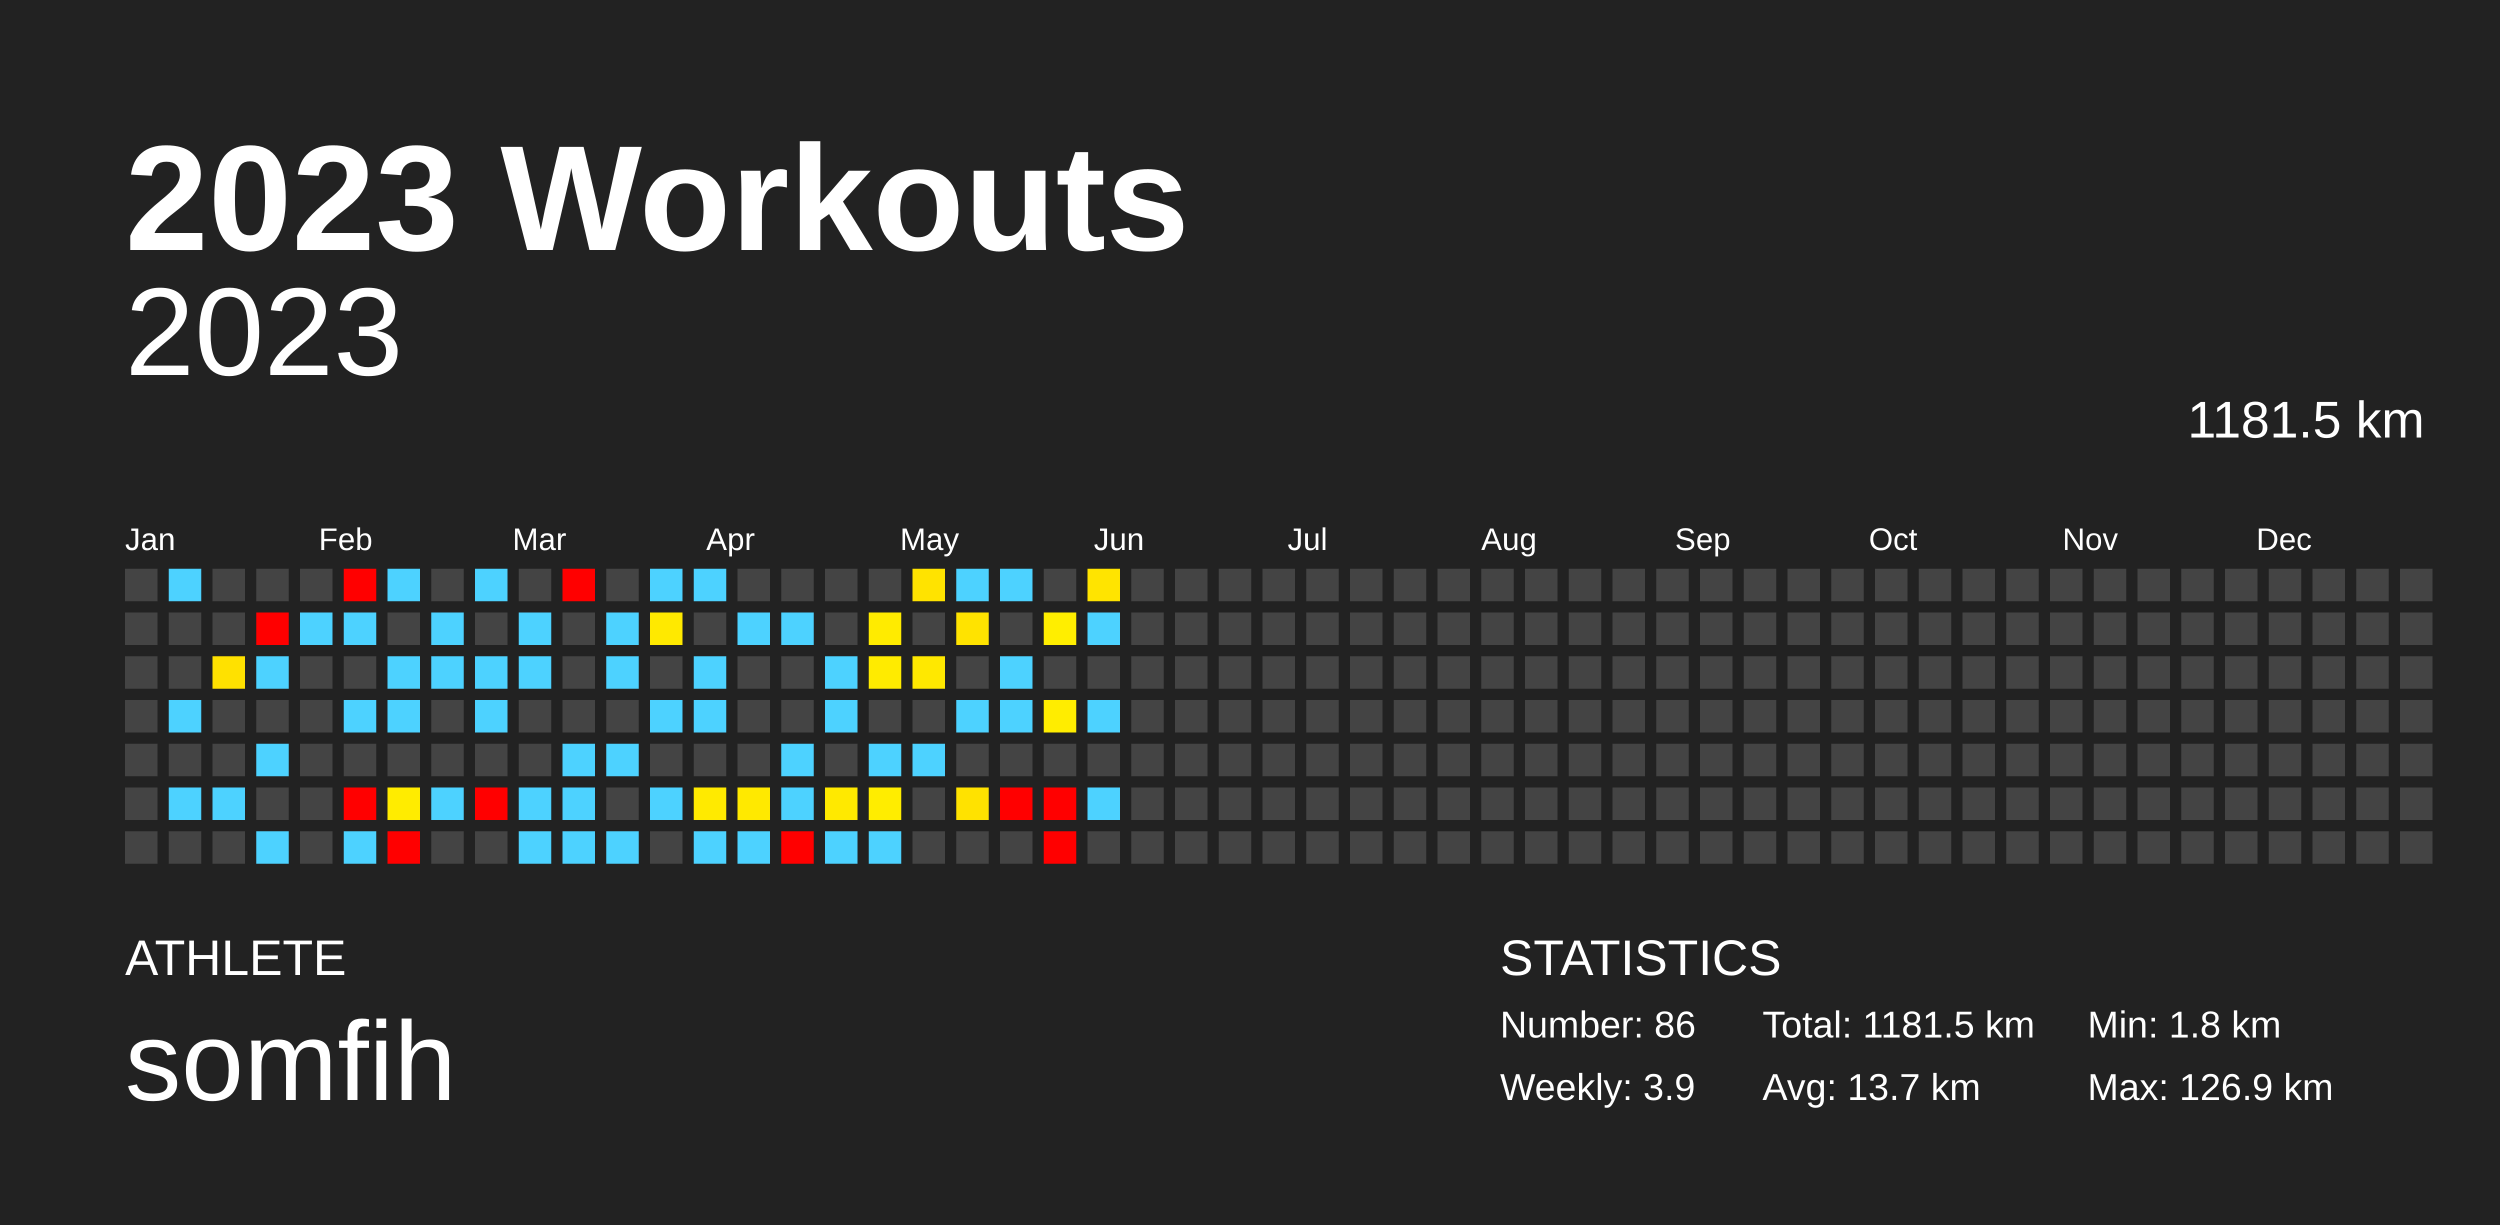
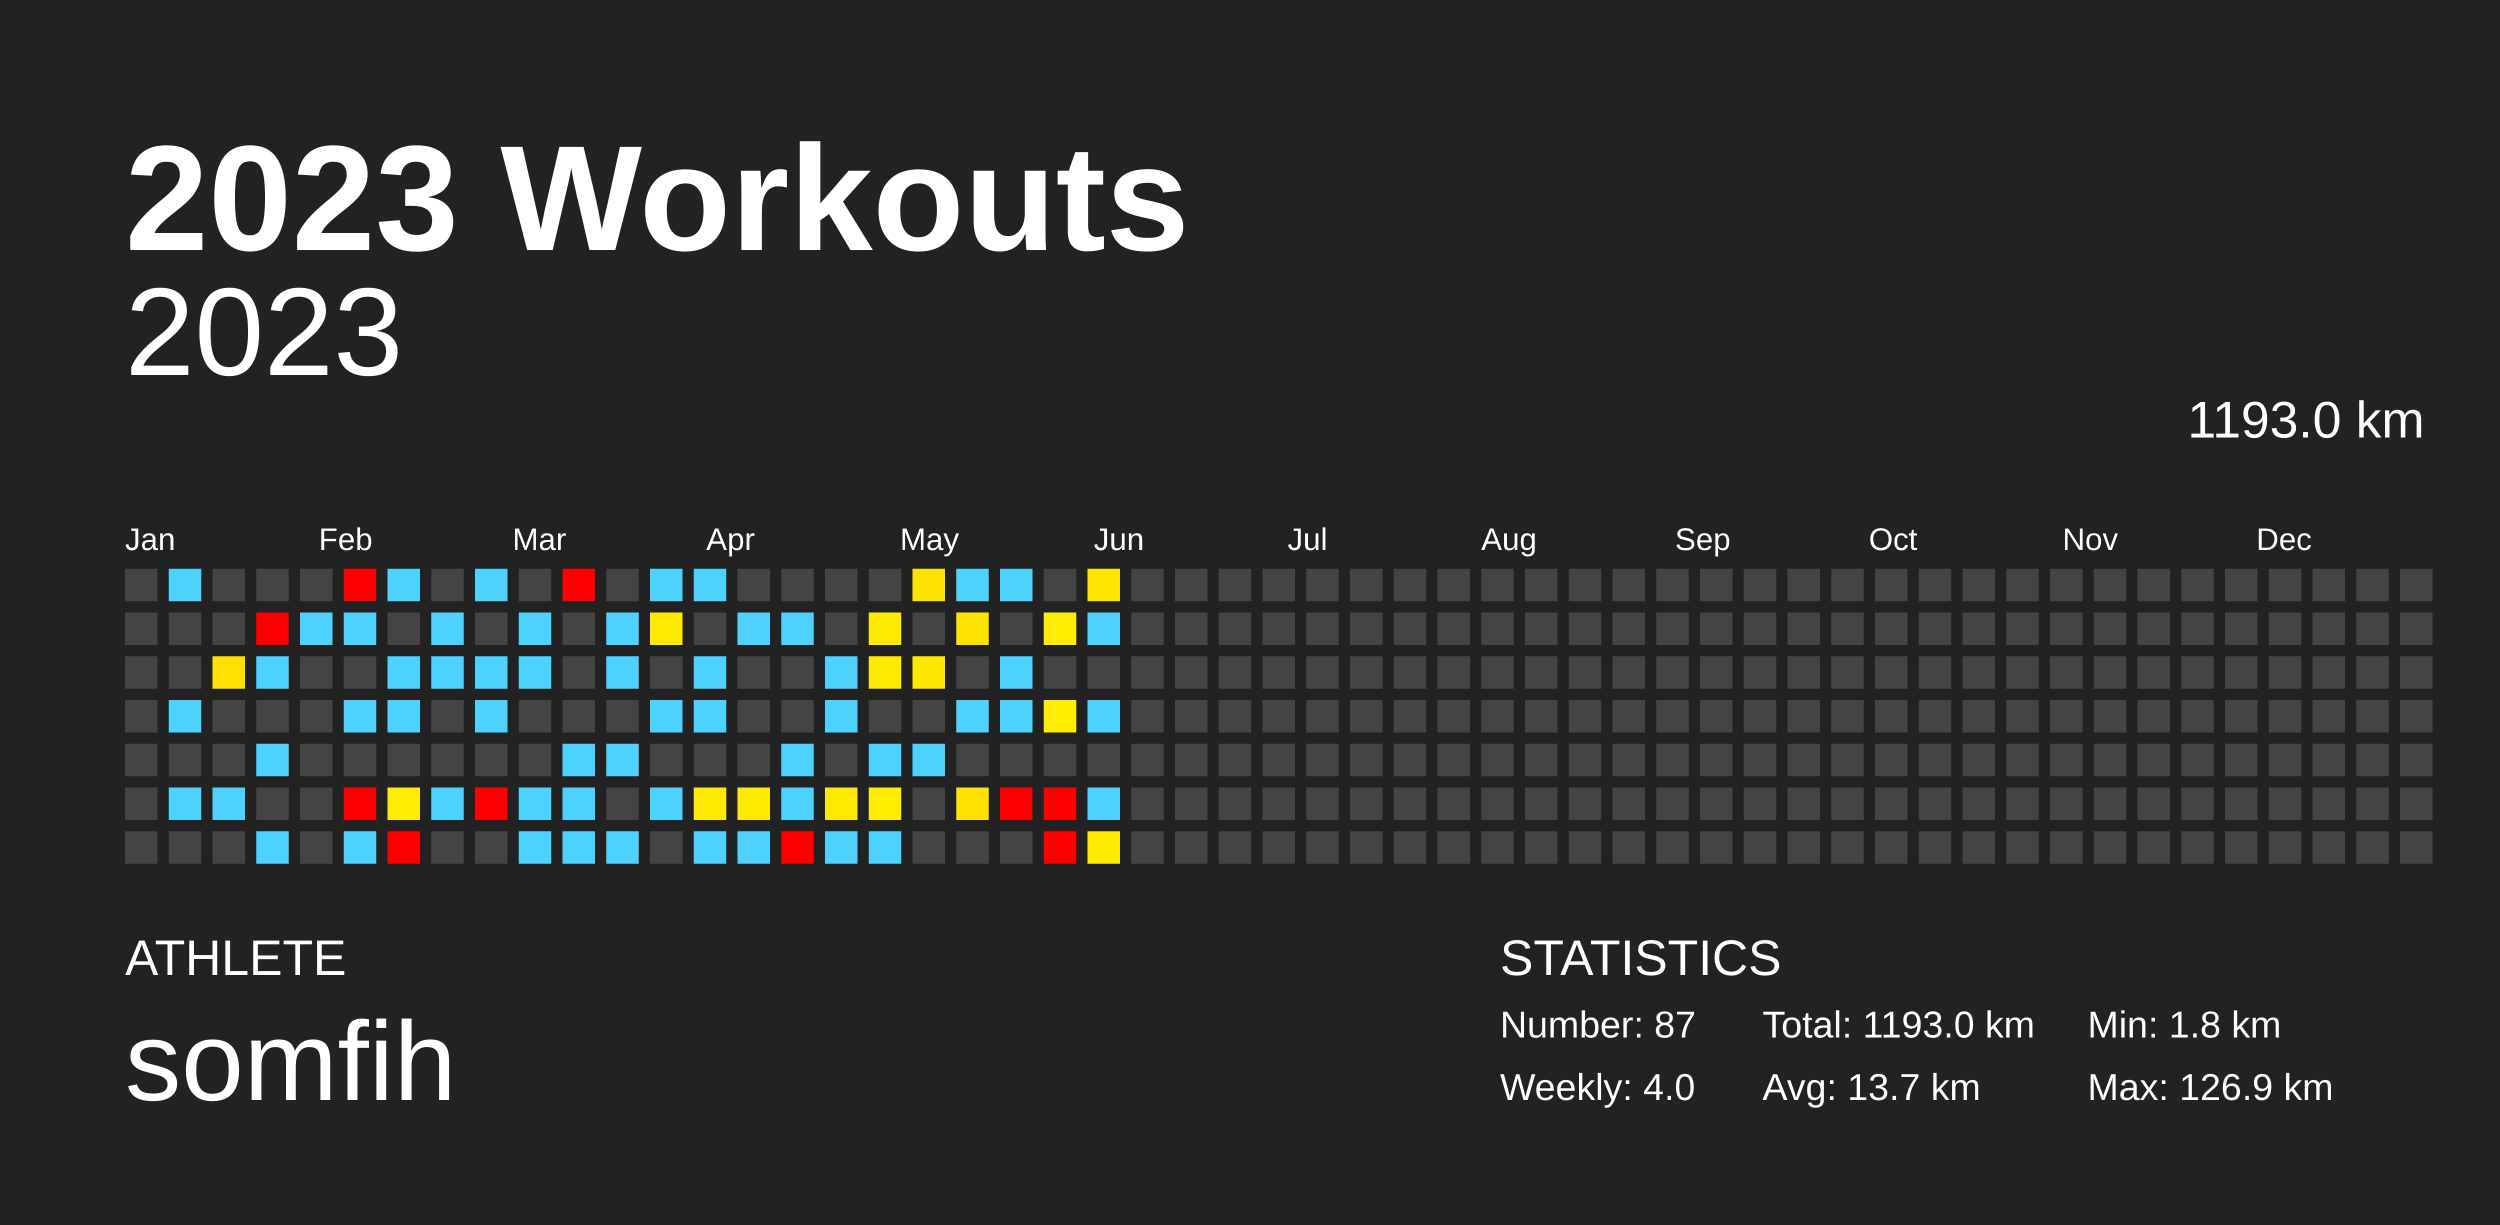
<svg xmlns="http://www.w3.org/2000/svg" baseProfile="full" height="98mm" version="1.1" viewBox="0,0,200,98" width="200mm">
  <defs />
  <rect fill="#222222" height="98" width="200" x="0" y="0" />
  <text fill="#FFFFFF" style="font-size:12px; font-family:Arial; font-weight:bold;" x="10" y="20">2023 Workouts</text>
  <text fill="#FFFFFF" style="font-size:4px; font-family:Arial" x="10" y="78">ATHLETE</text>
  <text fill="#FFFFFF" style="font-size:9px; font-family:Arial" x="10" y="88">somfih</text>
  <text fill="#FFFFFF" style="font-size:4px; font-family:Arial" x="120" y="78">STATISTICS</text>
-   <text fill="#FFFFFF" style="font-size:3px; font-family:Arial" x="120" y="83">Number: 86</text>
-   <text fill="#FFFFFF" style="font-size:3px; font-family:Arial" x="120" y="88">Weekly: 3.9</text>
-   <text fill="#FFFFFF" style="font-size:3px; font-family:Arial" x="141" y="83">Total: 1181.5 km</text>
+   <text fill="#FFFFFF" style="font-size:3px; font-family:Arial" x="120" y="83">Number: 87</text>
+   <text fill="#FFFFFF" style="font-size:3px; font-family:Arial" x="120" y="88">Weekly: 4.0</text>
+   <text fill="#FFFFFF" style="font-size:3px; font-family:Arial" x="141" y="83">Total: 1193.0 km</text>
  <text fill="#FFFFFF" style="font-size:3px; font-family:Arial" x="141" y="88">Avg: 13.7 km</text>
  <text fill="#FFFFFF" style="font-size:3px; font-family:Arial" x="167" y="83">Min: 1.8 km</text>
  <text fill="#FFFFFF" style="font-size:3px; font-family:Arial" x="167" y="88">Max: 126.9 km</text>
  <text alignment-baseline="hanging" fill="#FFFFFF" style="font-size:10.0px; font-family:Arial;" x="10" y="30">2023</text>
-   <text alignment-baseline="hanging" fill="#FFFFFF" style="font-size:4.125px; font-family:Arial;" x="175" y="35">1181.5 km</text>
+   <text alignment-baseline="hanging" fill="#FFFFFF" style="font-size:4.125px; font-family:Arial;" x="175" y="35">1193.0 km</text>
  <text fill="#FFFFFF" style="font-size:2.5px; font-family:Arial" x="10.0" y="44">Jan</text>
  <text fill="#FFFFFF" style="font-size:2.5px; font-family:Arial" x="25.5" y="44">Feb</text>
  <text fill="#FFFFFF" style="font-size:2.5px; font-family:Arial" x="41.0" y="44">Mar</text>
  <text fill="#FFFFFF" style="font-size:2.5px; font-family:Arial" x="56.5" y="44">Apr</text>
  <text fill="#FFFFFF" style="font-size:2.5px; font-family:Arial" x="72.0" y="44">May</text>
  <text fill="#FFFFFF" style="font-size:2.5px; font-family:Arial" x="87.5" y="44">Jun</text>
  <text fill="#FFFFFF" style="font-size:2.5px; font-family:Arial" x="103.0" y="44">Jul</text>
  <text fill="#FFFFFF" style="font-size:2.5px; font-family:Arial" x="118.5" y="44">Aug</text>
  <text fill="#FFFFFF" style="font-size:2.5px; font-family:Arial" x="134.0" y="44">Sep</text>
  <text fill="#FFFFFF" style="font-size:2.5px; font-family:Arial" x="149.5" y="44">Oct</text>
  <text fill="#FFFFFF" style="font-size:2.5px; font-family:Arial" x="165.0" y="44">Nov</text>
  <text fill="#FFFFFF" style="font-size:2.5px; font-family:Arial" x="180.5" y="44">Dec</text>
  <rect fill="#444444" height="2.6" width="2.6" x="10.0" y="45.5" />
  <rect fill="#444444" height="2.6" width="2.6" x="10.0" y="49.0" />
  <rect fill="#444444" height="2.6" width="2.6" x="10.0" y="52.5" />
  <rect fill="#444444" height="2.6" width="2.6" x="10.0" y="56.0" />
  <rect fill="#444444" height="2.6" width="2.6" x="10.0" y="59.5" />
  <rect fill="#444444" height="2.6" width="2.6" x="10.0" y="63.0" />
  <rect fill="#444444" height="2.6" width="2.6" x="10.0" y="66.5" />
  <rect fill="#4dd2ff" height="2.6" width="2.6" x="13.5" y="45.5" />
  <rect fill="#444444" height="2.6" width="2.6" x="13.5" y="49.0" />
  <rect fill="#444444" height="2.6" width="2.6" x="13.5" y="52.5" />
  <rect fill="#4dd2ff" height="2.6" width="2.6" x="13.5" y="56.0" />
  <rect fill="#444444" height="2.6" width="2.6" x="13.5" y="59.5" />
  <rect fill="#4dd2ff" height="2.6" width="2.6" x="13.5" y="63.0" />
  <rect fill="#444444" height="2.6" width="2.6" x="13.5" y="66.5" />
  <rect fill="#444444" height="2.6" width="2.6" x="17.0" y="45.5" />
  <rect fill="#444444" height="2.6" width="2.6" x="17.0" y="49.0" />
  <rect fill="#ffe100" height="2.6" width="2.6" x="17.0" y="52.5" />
  <rect fill="#444444" height="2.6" width="2.6" x="17.0" y="56.0" />
  <rect fill="#444444" height="2.6" width="2.6" x="17.0" y="59.5" />
  <rect fill="#4dd2ff" height="2.6" width="2.6" x="17.0" y="63.0" />
  <rect fill="#444444" height="2.6" width="2.6" x="17.0" y="66.5" />
  <rect fill="#444444" height="2.6" width="2.6" x="20.5" y="45.5" />
  <rect fill="red" height="2.6" width="2.6" x="20.5" y="49.0" />
  <rect fill="#4dd2ff" height="2.6" width="2.6" x="20.5" y="52.5" />
  <rect fill="#444444" height="2.6" width="2.6" x="20.5" y="56.0" />
  <rect fill="#4dd2ff" height="2.6" width="2.6" x="20.5" y="59.5" />
  <rect fill="#444444" height="2.6" width="2.6" x="20.5" y="63.0" />
  <rect fill="#4dd2ff" height="2.6" width="2.6" x="20.5" y="66.5" />
  <rect fill="#444444" height="2.6" width="2.6" x="24.0" y="45.5" />
  <rect fill="#4dd2ff" height="2.6" width="2.6" x="24.0" y="49.0" />
  <rect fill="#444444" height="2.6" width="2.6" x="24.0" y="52.5" />
  <rect fill="#444444" height="2.6" width="2.6" x="24.0" y="56.0" />
  <rect fill="#444444" height="2.6" width="2.6" x="24.0" y="59.5" />
  <rect fill="#444444" height="2.6" width="2.6" x="24.0" y="63.0" />
  <rect fill="#444444" height="2.6" width="2.6" x="24.0" y="66.5" />
  <rect fill="red" height="2.6" width="2.6" x="27.5" y="45.5" />
  <rect fill="#4dd2ff" height="2.6" width="2.6" x="27.5" y="49.0" />
  <rect fill="#444444" height="2.6" width="2.6" x="27.5" y="52.5" />
  <rect fill="#4dd2ff" height="2.6" width="2.6" x="27.5" y="56.0" />
  <rect fill="#444444" height="2.6" width="2.6" x="27.5" y="59.5" />
  <rect fill="red" height="2.6" width="2.6" x="27.5" y="63.0" />
  <rect fill="#4dd2ff" height="2.6" width="2.6" x="27.5" y="66.5" />
  <rect fill="#4dd2ff" height="2.6" width="2.6" x="31.0" y="45.5" />
  <rect fill="#444444" height="2.6" width="2.6" x="31.0" y="49.0" />
  <rect fill="#4dd2ff" height="2.6" width="2.6" x="31.0" y="52.5" />
  <rect fill="#4dd2ff" height="2.6" width="2.6" x="31.0" y="56.0" />
  <rect fill="#444444" height="2.6" width="2.6" x="31.0" y="59.5" />
  <rect fill="#ffec00" height="2.6" width="2.6" x="31.0" y="63.0" />
  <rect fill="red" height="2.6" width="2.6" x="31.0" y="66.5" />
  <rect fill="#444444" height="2.6" width="2.6" x="34.5" y="45.5" />
  <rect fill="#4dd2ff" height="2.6" width="2.6" x="34.5" y="49.0" />
  <rect fill="#4dd2ff" height="2.6" width="2.6" x="34.5" y="52.5" />
  <rect fill="#444444" height="2.6" width="2.6" x="34.5" y="56.0" />
  <rect fill="#444444" height="2.6" width="2.6" x="34.5" y="59.5" />
  <rect fill="#4dd2ff" height="2.6" width="2.6" x="34.5" y="63.0" />
  <rect fill="#444444" height="2.6" width="2.6" x="34.5" y="66.5" />
  <rect fill="#4dd2ff" height="2.6" width="2.6" x="38.0" y="45.5" />
  <rect fill="#444444" height="2.6" width="2.6" x="38.0" y="49.0" />
  <rect fill="#4dd2ff" height="2.6" width="2.6" x="38.0" y="52.5" />
  <rect fill="#4dd2ff" height="2.6" width="2.6" x="38.0" y="56.0" />
  <rect fill="#444444" height="2.6" width="2.6" x="38.0" y="59.5" />
  <rect fill="red" height="2.6" width="2.6" x="38.0" y="63.0" />
  <rect fill="#444444" height="2.6" width="2.6" x="38.0" y="66.5" />
  <rect fill="#444444" height="2.6" width="2.6" x="41.5" y="45.5" />
  <rect fill="#4dd2ff" height="2.6" width="2.6" x="41.5" y="49.0" />
  <rect fill="#4dd2ff" height="2.6" width="2.6" x="41.5" y="52.5" />
  <rect fill="#444444" height="2.6" width="2.6" x="41.5" y="56.0" />
  <rect fill="#444444" height="2.6" width="2.6" x="41.5" y="59.5" />
  <rect fill="#4dd2ff" height="2.6" width="2.6" x="41.5" y="63.0" />
  <rect fill="#4dd2ff" height="2.6" width="2.6" x="41.5" y="66.5" />
  <rect fill="red" height="2.6" width="2.6" x="45.0" y="45.5" />
  <rect fill="#444444" height="2.6" width="2.6" x="45.0" y="49.0" />
  <rect fill="#444444" height="2.6" width="2.6" x="45.0" y="52.5" />
  <rect fill="#444444" height="2.6" width="2.6" x="45.0" y="56.0" />
  <rect fill="#4dd2ff" height="2.6" width="2.6" x="45.0" y="59.5" />
  <rect fill="#4dd2ff" height="2.6" width="2.6" x="45.0" y="63.0" />
  <rect fill="#4dd2ff" height="2.6" width="2.6" x="45.0" y="66.5" />
  <rect fill="#444444" height="2.6" width="2.6" x="48.5" y="45.5" />
  <rect fill="#4dd2ff" height="2.6" width="2.6" x="48.5" y="49.0" />
  <rect fill="#4dd2ff" height="2.6" width="2.6" x="48.5" y="52.5" />
  <rect fill="#444444" height="2.6" width="2.6" x="48.5" y="56.0" />
  <rect fill="#4dd2ff" height="2.6" width="2.6" x="48.5" y="59.5" />
  <rect fill="#444444" height="2.6" width="2.6" x="48.5" y="63.0" />
  <rect fill="#4dd2ff" height="2.6" width="2.6" x="48.5" y="66.5" />
  <rect fill="#4dd2ff" height="2.6" width="2.6" x="52.0" y="45.5" />
  <rect fill="#ffe900" height="2.6" width="2.6" x="52.0" y="49.0" />
  <rect fill="#444444" height="2.6" width="2.6" x="52.0" y="52.5" />
  <rect fill="#4dd2ff" height="2.6" width="2.6" x="52.0" y="56.0" />
  <rect fill="#444444" height="2.6" width="2.6" x="52.0" y="59.5" />
  <rect fill="#4dd2ff" height="2.6" width="2.6" x="52.0" y="63.0" />
  <rect fill="#444444" height="2.6" width="2.6" x="52.0" y="66.5" />
  <rect fill="#4dd2ff" height="2.6" width="2.6" x="55.5" y="45.5" />
  <rect fill="#444444" height="2.6" width="2.6" x="55.5" y="49.0" />
  <rect fill="#4dd2ff" height="2.6" width="2.6" x="55.5" y="52.5" />
  <rect fill="#4dd2ff" height="2.6" width="2.6" x="55.5" y="56.0" />
  <rect fill="#444444" height="2.6" width="2.6" x="55.5" y="59.5" />
  <rect fill="#ffea00" height="2.6" width="2.6" x="55.5" y="63.0" />
  <rect fill="#4dd2ff" height="2.6" width="2.6" x="55.5" y="66.5" />
  <rect fill="#444444" height="2.6" width="2.6" x="59.0" y="45.5" />
  <rect fill="#4dd2ff" height="2.6" width="2.6" x="59.0" y="49.0" />
  <rect fill="#444444" height="2.6" width="2.6" x="59.0" y="52.5" />
  <rect fill="#444444" height="2.6" width="2.6" x="59.0" y="56.0" />
  <rect fill="#444444" height="2.6" width="2.6" x="59.0" y="59.5" />
  <rect fill="#ffe900" height="2.6" width="2.6" x="59.0" y="63.0" />
  <rect fill="#4dd2ff" height="2.6" width="2.6" x="59.0" y="66.5" />
  <rect fill="#444444" height="2.6" width="2.6" x="62.5" y="45.5" />
  <rect fill="#4dd2ff" height="2.6" width="2.6" x="62.5" y="49.0" />
  <rect fill="#444444" height="2.6" width="2.6" x="62.5" y="52.5" />
  <rect fill="#444444" height="2.6" width="2.6" x="62.5" y="56.0" />
  <rect fill="#4dd2ff" height="2.6" width="2.6" x="62.5" y="59.5" />
  <rect fill="#4dd2ff" height="2.6" width="2.6" x="62.5" y="63.0" />
  <rect fill="red" height="2.6" width="2.6" x="62.5" y="66.5" />
  <rect fill="#444444" height="2.6" width="2.6" x="66.0" y="45.5" />
  <rect fill="#444444" height="2.6" width="2.6" x="66.0" y="49.0" />
  <rect fill="#4dd2ff" height="2.6" width="2.6" x="66.0" y="52.5" />
  <rect fill="#4dd2ff" height="2.6" width="2.6" x="66.0" y="56.0" />
  <rect fill="#444444" height="2.6" width="2.6" x="66.0" y="59.5" />
  <rect fill="#ffe900" height="2.6" width="2.6" x="66.0" y="63.0" />
  <rect fill="#4dd2ff" height="2.6" width="2.6" x="66.0" y="66.5" />
  <rect fill="#444444" height="2.6" width="2.6" x="69.5" y="45.5" />
  <rect fill="#ffeb00" height="2.6" width="2.6" x="69.5" y="49.0" />
  <rect fill="#ffeb00" height="2.6" width="2.6" x="69.5" y="52.5" />
  <rect fill="#444444" height="2.6" width="2.6" x="69.5" y="56.0" />
  <rect fill="#4dd2ff" height="2.6" width="2.6" x="69.5" y="59.5" />
  <rect fill="#ffed00" height="2.6" width="2.6" x="69.5" y="63.0" />
  <rect fill="#4dd2ff" height="2.6" width="2.6" x="69.5" y="66.5" />
  <rect fill="#ffe300" height="2.6" width="2.6" x="73.0" y="45.5" />
  <rect fill="#444444" height="2.6" width="2.6" x="73.0" y="49.0" />
  <rect fill="#ffe800" height="2.6" width="2.6" x="73.0" y="52.5" />
  <rect fill="#444444" height="2.6" width="2.6" x="73.0" y="56.0" />
  <rect fill="#4dd2ff" height="2.6" width="2.6" x="73.0" y="59.5" />
  <rect fill="#444444" height="2.6" width="2.6" x="73.0" y="63.0" />
  <rect fill="#444444" height="2.6" width="2.6" x="73.0" y="66.5" />
  <rect fill="#4dd2ff" height="2.6" width="2.6" x="76.5" y="45.5" />
  <rect fill="#ffe300" height="2.6" width="2.6" x="76.5" y="49.0" />
  <rect fill="#444444" height="2.6" width="2.6" x="76.5" y="52.5" />
  <rect fill="#4dd2ff" height="2.6" width="2.6" x="76.5" y="56.0" />
  <rect fill="#444444" height="2.6" width="2.6" x="76.5" y="59.5" />
  <rect fill="#ffe200" height="2.6" width="2.6" x="76.5" y="63.0" />
  <rect fill="#444444" height="2.6" width="2.6" x="76.5" y="66.5" />
  <rect fill="#4dd2ff" height="2.6" width="2.6" x="80.0" y="45.5" />
  <rect fill="#444444" height="2.6" width="2.6" x="80.0" y="49.0" />
  <rect fill="#4dd2ff" height="2.6" width="2.6" x="80.0" y="52.5" />
  <rect fill="#4dd2ff" height="2.6" width="2.6" x="80.0" y="56.0" />
  <rect fill="#444444" height="2.6" width="2.6" x="80.0" y="59.5" />
  <rect fill="red" height="2.6" width="2.6" x="80.0" y="63.0" />
  <rect fill="#444444" height="2.6" width="2.6" x="80.0" y="66.5" />
  <rect fill="#444444" height="2.6" width="2.6" x="83.5" y="45.5" />
  <rect fill="#ffee00" height="2.6" width="2.6" x="83.5" y="49.0" />
  <rect fill="#444444" height="2.6" width="2.6" x="83.5" y="52.5" />
  <rect fill="#ffed00" height="2.6" width="2.6" x="83.5" y="56.0" />
  <rect fill="#444444" height="2.6" width="2.6" x="83.5" y="59.5" />
  <rect fill="red" height="2.6" width="2.6" x="83.5" y="63.0" />
  <rect fill="red" height="2.6" width="2.6" x="83.5" y="66.5" />
  <rect fill="#ffe400" height="2.6" width="2.6" x="87.0" y="45.5" />
  <rect fill="#4dd2ff" height="2.6" width="2.6" x="87.0" y="49.0" />
  <rect fill="#444444" height="2.6" width="2.6" x="87.0" y="52.5" />
  <rect fill="#4dd2ff" height="2.6" width="2.6" x="87.0" y="56.0" />
  <rect fill="#444444" height="2.6" width="2.6" x="87.0" y="59.5" />
  <rect fill="#4dd2ff" height="2.6" width="2.6" x="87.0" y="63.0" />
-   <rect fill="#444444" height="2.6" width="2.6" x="87.0" y="66.5" />
+   <rect fill="#ffeb00" height="2.6" width="2.6" x="87.0" y="66.5" />
  <rect fill="#444444" height="2.6" width="2.6" x="90.5" y="45.5" />
  <rect fill="#444444" height="2.6" width="2.6" x="90.5" y="49.0" />
  <rect fill="#444444" height="2.6" width="2.6" x="90.5" y="52.5" />
  <rect fill="#444444" height="2.6" width="2.6" x="90.5" y="56.0" />
  <rect fill="#444444" height="2.6" width="2.6" x="90.5" y="59.5" />
  <rect fill="#444444" height="2.6" width="2.6" x="90.5" y="63.0" />
  <rect fill="#444444" height="2.6" width="2.6" x="90.5" y="66.5" />
  <rect fill="#444444" height="2.6" width="2.6" x="94.0" y="45.5" />
  <rect fill="#444444" height="2.6" width="2.6" x="94.0" y="49.0" />
  <rect fill="#444444" height="2.6" width="2.6" x="94.0" y="52.5" />
  <rect fill="#444444" height="2.6" width="2.6" x="94.0" y="56.0" />
  <rect fill="#444444" height="2.6" width="2.6" x="94.0" y="59.5" />
  <rect fill="#444444" height="2.6" width="2.6" x="94.0" y="63.0" />
  <rect fill="#444444" height="2.6" width="2.6" x="94.0" y="66.5" />
  <rect fill="#444444" height="2.6" width="2.6" x="97.5" y="45.5" />
  <rect fill="#444444" height="2.6" width="2.6" x="97.5" y="49.0" />
  <rect fill="#444444" height="2.6" width="2.6" x="97.5" y="52.5" />
  <rect fill="#444444" height="2.6" width="2.6" x="97.5" y="56.0" />
  <rect fill="#444444" height="2.6" width="2.6" x="97.5" y="59.5" />
  <rect fill="#444444" height="2.6" width="2.6" x="97.5" y="63.0" />
  <rect fill="#444444" height="2.6" width="2.6" x="97.5" y="66.5" />
  <rect fill="#444444" height="2.6" width="2.6" x="101.0" y="45.5" />
  <rect fill="#444444" height="2.6" width="2.6" x="101.0" y="49.0" />
  <rect fill="#444444" height="2.6" width="2.6" x="101.0" y="52.5" />
  <rect fill="#444444" height="2.6" width="2.6" x="101.0" y="56.0" />
  <rect fill="#444444" height="2.6" width="2.6" x="101.0" y="59.5" />
  <rect fill="#444444" height="2.6" width="2.6" x="101.0" y="63.0" />
  <rect fill="#444444" height="2.6" width="2.6" x="101.0" y="66.5" />
  <rect fill="#444444" height="2.6" width="2.6" x="104.5" y="45.5" />
  <rect fill="#444444" height="2.6" width="2.6" x="104.5" y="49.0" />
  <rect fill="#444444" height="2.6" width="2.6" x="104.5" y="52.5" />
  <rect fill="#444444" height="2.6" width="2.6" x="104.5" y="56.0" />
  <rect fill="#444444" height="2.6" width="2.6" x="104.5" y="59.5" />
  <rect fill="#444444" height="2.6" width="2.6" x="104.5" y="63.0" />
  <rect fill="#444444" height="2.6" width="2.6" x="104.5" y="66.5" />
  <rect fill="#444444" height="2.6" width="2.6" x="108.0" y="45.5" />
  <rect fill="#444444" height="2.6" width="2.6" x="108.0" y="49.0" />
  <rect fill="#444444" height="2.6" width="2.6" x="108.0" y="52.5" />
  <rect fill="#444444" height="2.6" width="2.6" x="108.0" y="56.0" />
  <rect fill="#444444" height="2.6" width="2.6" x="108.0" y="59.5" />
  <rect fill="#444444" height="2.6" width="2.6" x="108.0" y="63.0" />
  <rect fill="#444444" height="2.6" width="2.6" x="108.0" y="66.5" />
  <rect fill="#444444" height="2.6" width="2.6" x="111.5" y="45.5" />
  <rect fill="#444444" height="2.6" width="2.6" x="111.5" y="49.0" />
  <rect fill="#444444" height="2.6" width="2.6" x="111.5" y="52.5" />
  <rect fill="#444444" height="2.6" width="2.6" x="111.5" y="56.0" />
  <rect fill="#444444" height="2.6" width="2.6" x="111.5" y="59.5" />
  <rect fill="#444444" height="2.6" width="2.6" x="111.5" y="63.0" />
  <rect fill="#444444" height="2.6" width="2.6" x="111.5" y="66.5" />
  <rect fill="#444444" height="2.6" width="2.6" x="115.0" y="45.5" />
  <rect fill="#444444" height="2.6" width="2.6" x="115.0" y="49.0" />
  <rect fill="#444444" height="2.6" width="2.6" x="115.0" y="52.5" />
  <rect fill="#444444" height="2.6" width="2.6" x="115.0" y="56.0" />
  <rect fill="#444444" height="2.6" width="2.6" x="115.0" y="59.5" />
  <rect fill="#444444" height="2.6" width="2.6" x="115.0" y="63.0" />
  <rect fill="#444444" height="2.6" width="2.6" x="115.0" y="66.5" />
  <rect fill="#444444" height="2.6" width="2.6" x="118.5" y="45.5" />
  <rect fill="#444444" height="2.6" width="2.6" x="118.5" y="49.0" />
  <rect fill="#444444" height="2.6" width="2.6" x="118.5" y="52.5" />
  <rect fill="#444444" height="2.6" width="2.6" x="118.5" y="56.0" />
  <rect fill="#444444" height="2.6" width="2.6" x="118.5" y="59.5" />
  <rect fill="#444444" height="2.6" width="2.6" x="118.5" y="63.0" />
  <rect fill="#444444" height="2.6" width="2.6" x="118.5" y="66.5" />
  <rect fill="#444444" height="2.6" width="2.6" x="122.0" y="45.5" />
  <rect fill="#444444" height="2.6" width="2.6" x="122.0" y="49.0" />
  <rect fill="#444444" height="2.6" width="2.6" x="122.0" y="52.5" />
  <rect fill="#444444" height="2.6" width="2.6" x="122.0" y="56.0" />
  <rect fill="#444444" height="2.6" width="2.6" x="122.0" y="59.5" />
  <rect fill="#444444" height="2.6" width="2.6" x="122.0" y="63.0" />
  <rect fill="#444444" height="2.6" width="2.6" x="122.0" y="66.5" />
  <rect fill="#444444" height="2.6" width="2.6" x="125.5" y="45.5" />
  <rect fill="#444444" height="2.6" width="2.6" x="125.5" y="49.0" />
  <rect fill="#444444" height="2.6" width="2.6" x="125.5" y="52.5" />
  <rect fill="#444444" height="2.6" width="2.6" x="125.5" y="56.0" />
  <rect fill="#444444" height="2.6" width="2.6" x="125.5" y="59.5" />
  <rect fill="#444444" height="2.6" width="2.6" x="125.5" y="63.0" />
  <rect fill="#444444" height="2.6" width="2.6" x="125.5" y="66.5" />
  <rect fill="#444444" height="2.6" width="2.6" x="129.0" y="45.5" />
  <rect fill="#444444" height="2.6" width="2.6" x="129.0" y="49.0" />
  <rect fill="#444444" height="2.6" width="2.6" x="129.0" y="52.5" />
  <rect fill="#444444" height="2.6" width="2.6" x="129.0" y="56.0" />
  <rect fill="#444444" height="2.6" width="2.6" x="129.0" y="59.5" />
  <rect fill="#444444" height="2.6" width="2.6" x="129.0" y="63.0" />
  <rect fill="#444444" height="2.6" width="2.6" x="129.0" y="66.5" />
  <rect fill="#444444" height="2.6" width="2.6" x="132.5" y="45.5" />
  <rect fill="#444444" height="2.6" width="2.6" x="132.5" y="49.0" />
  <rect fill="#444444" height="2.6" width="2.6" x="132.5" y="52.5" />
  <rect fill="#444444" height="2.6" width="2.6" x="132.5" y="56.0" />
  <rect fill="#444444" height="2.6" width="2.6" x="132.5" y="59.5" />
  <rect fill="#444444" height="2.6" width="2.6" x="132.5" y="63.0" />
  <rect fill="#444444" height="2.6" width="2.6" x="132.5" y="66.5" />
  <rect fill="#444444" height="2.6" width="2.6" x="136.0" y="45.5" />
  <rect fill="#444444" height="2.6" width="2.6" x="136.0" y="49.0" />
  <rect fill="#444444" height="2.6" width="2.6" x="136.0" y="52.5" />
  <rect fill="#444444" height="2.6" width="2.6" x="136.0" y="56.0" />
  <rect fill="#444444" height="2.6" width="2.6" x="136.0" y="59.5" />
  <rect fill="#444444" height="2.6" width="2.6" x="136.0" y="63.0" />
  <rect fill="#444444" height="2.6" width="2.6" x="136.0" y="66.5" />
  <rect fill="#444444" height="2.6" width="2.6" x="139.5" y="45.5" />
  <rect fill="#444444" height="2.6" width="2.6" x="139.5" y="49.0" />
  <rect fill="#444444" height="2.6" width="2.6" x="139.5" y="52.5" />
  <rect fill="#444444" height="2.6" width="2.6" x="139.5" y="56.0" />
  <rect fill="#444444" height="2.6" width="2.6" x="139.5" y="59.5" />
  <rect fill="#444444" height="2.6" width="2.6" x="139.5" y="63.0" />
  <rect fill="#444444" height="2.6" width="2.6" x="139.5" y="66.5" />
  <rect fill="#444444" height="2.6" width="2.6" x="143.0" y="45.5" />
  <rect fill="#444444" height="2.6" width="2.6" x="143.0" y="49.0" />
  <rect fill="#444444" height="2.6" width="2.6" x="143.0" y="52.5" />
  <rect fill="#444444" height="2.6" width="2.6" x="143.0" y="56.0" />
  <rect fill="#444444" height="2.6" width="2.6" x="143.0" y="59.5" />
  <rect fill="#444444" height="2.6" width="2.6" x="143.0" y="63.0" />
  <rect fill="#444444" height="2.6" width="2.6" x="143.0" y="66.5" />
  <rect fill="#444444" height="2.6" width="2.6" x="146.5" y="45.5" />
  <rect fill="#444444" height="2.6" width="2.6" x="146.5" y="49.0" />
  <rect fill="#444444" height="2.6" width="2.6" x="146.5" y="52.5" />
  <rect fill="#444444" height="2.6" width="2.6" x="146.5" y="56.0" />
  <rect fill="#444444" height="2.6" width="2.6" x="146.5" y="59.5" />
  <rect fill="#444444" height="2.6" width="2.6" x="146.5" y="63.0" />
  <rect fill="#444444" height="2.6" width="2.6" x="146.5" y="66.5" />
  <rect fill="#444444" height="2.6" width="2.6" x="150.0" y="45.5" />
  <rect fill="#444444" height="2.6" width="2.6" x="150.0" y="49.0" />
  <rect fill="#444444" height="2.6" width="2.6" x="150.0" y="52.5" />
  <rect fill="#444444" height="2.6" width="2.6" x="150.0" y="56.0" />
  <rect fill="#444444" height="2.6" width="2.6" x="150.0" y="59.5" />
  <rect fill="#444444" height="2.6" width="2.6" x="150.0" y="63.0" />
  <rect fill="#444444" height="2.6" width="2.6" x="150.0" y="66.5" />
  <rect fill="#444444" height="2.6" width="2.6" x="153.5" y="45.5" />
  <rect fill="#444444" height="2.6" width="2.6" x="153.5" y="49.0" />
  <rect fill="#444444" height="2.6" width="2.6" x="153.5" y="52.5" />
  <rect fill="#444444" height="2.6" width="2.6" x="153.5" y="56.0" />
  <rect fill="#444444" height="2.6" width="2.6" x="153.5" y="59.5" />
  <rect fill="#444444" height="2.6" width="2.6" x="153.5" y="63.0" />
  <rect fill="#444444" height="2.6" width="2.6" x="153.5" y="66.5" />
  <rect fill="#444444" height="2.6" width="2.6" x="157.0" y="45.5" />
  <rect fill="#444444" height="2.6" width="2.6" x="157.0" y="49.0" />
  <rect fill="#444444" height="2.6" width="2.6" x="157.0" y="52.5" />
  <rect fill="#444444" height="2.6" width="2.6" x="157.0" y="56.0" />
  <rect fill="#444444" height="2.6" width="2.6" x="157.0" y="59.5" />
  <rect fill="#444444" height="2.6" width="2.6" x="157.0" y="63.0" />
  <rect fill="#444444" height="2.6" width="2.6" x="157.0" y="66.5" />
  <rect fill="#444444" height="2.6" width="2.6" x="160.5" y="45.5" />
  <rect fill="#444444" height="2.6" width="2.6" x="160.5" y="49.0" />
  <rect fill="#444444" height="2.6" width="2.6" x="160.5" y="52.5" />
  <rect fill="#444444" height="2.6" width="2.6" x="160.5" y="56.0" />
  <rect fill="#444444" height="2.6" width="2.6" x="160.5" y="59.5" />
  <rect fill="#444444" height="2.6" width="2.6" x="160.5" y="63.0" />
  <rect fill="#444444" height="2.6" width="2.6" x="160.5" y="66.5" />
  <rect fill="#444444" height="2.6" width="2.6" x="164.0" y="45.5" />
  <rect fill="#444444" height="2.6" width="2.6" x="164.0" y="49.0" />
  <rect fill="#444444" height="2.6" width="2.6" x="164.0" y="52.5" />
  <rect fill="#444444" height="2.6" width="2.6" x="164.0" y="56.0" />
  <rect fill="#444444" height="2.6" width="2.6" x="164.0" y="59.5" />
  <rect fill="#444444" height="2.6" width="2.6" x="164.0" y="63.0" />
  <rect fill="#444444" height="2.6" width="2.6" x="164.0" y="66.5" />
  <rect fill="#444444" height="2.6" width="2.6" x="167.5" y="45.5" />
  <rect fill="#444444" height="2.6" width="2.6" x="167.5" y="49.0" />
  <rect fill="#444444" height="2.6" width="2.6" x="167.5" y="52.5" />
  <rect fill="#444444" height="2.6" width="2.6" x="167.5" y="56.0" />
  <rect fill="#444444" height="2.6" width="2.6" x="167.5" y="59.5" />
  <rect fill="#444444" height="2.6" width="2.6" x="167.5" y="63.0" />
  <rect fill="#444444" height="2.6" width="2.6" x="167.5" y="66.5" />
  <rect fill="#444444" height="2.6" width="2.6" x="171.0" y="45.5" />
  <rect fill="#444444" height="2.6" width="2.6" x="171.0" y="49.0" />
  <rect fill="#444444" height="2.6" width="2.6" x="171.0" y="52.5" />
  <rect fill="#444444" height="2.6" width="2.6" x="171.0" y="56.0" />
  <rect fill="#444444" height="2.6" width="2.6" x="171.0" y="59.5" />
  <rect fill="#444444" height="2.6" width="2.6" x="171.0" y="63.0" />
  <rect fill="#444444" height="2.6" width="2.6" x="171.0" y="66.5" />
  <rect fill="#444444" height="2.6" width="2.6" x="174.5" y="45.5" />
  <rect fill="#444444" height="2.6" width="2.6" x="174.5" y="49.0" />
  <rect fill="#444444" height="2.6" width="2.6" x="174.5" y="52.5" />
  <rect fill="#444444" height="2.6" width="2.6" x="174.5" y="56.0" />
  <rect fill="#444444" height="2.6" width="2.6" x="174.5" y="59.5" />
  <rect fill="#444444" height="2.6" width="2.6" x="174.5" y="63.0" />
  <rect fill="#444444" height="2.6" width="2.6" x="174.5" y="66.5" />
  <rect fill="#444444" height="2.6" width="2.6" x="178.0" y="45.5" />
  <rect fill="#444444" height="2.6" width="2.6" x="178.0" y="49.0" />
  <rect fill="#444444" height="2.6" width="2.6" x="178.0" y="52.5" />
  <rect fill="#444444" height="2.6" width="2.6" x="178.0" y="56.0" />
  <rect fill="#444444" height="2.6" width="2.6" x="178.0" y="59.5" />
  <rect fill="#444444" height="2.6" width="2.6" x="178.0" y="63.0" />
  <rect fill="#444444" height="2.6" width="2.6" x="178.0" y="66.5" />
  <rect fill="#444444" height="2.6" width="2.6" x="181.5" y="45.5" />
  <rect fill="#444444" height="2.6" width="2.6" x="181.5" y="49.0" />
  <rect fill="#444444" height="2.6" width="2.6" x="181.5" y="52.5" />
  <rect fill="#444444" height="2.6" width="2.6" x="181.5" y="56.0" />
  <rect fill="#444444" height="2.6" width="2.6" x="181.5" y="59.5" />
  <rect fill="#444444" height="2.6" width="2.6" x="181.5" y="63.0" />
  <rect fill="#444444" height="2.6" width="2.6" x="181.5" y="66.5" />
  <rect fill="#444444" height="2.6" width="2.6" x="185.0" y="45.5" />
  <rect fill="#444444" height="2.6" width="2.6" x="185.0" y="49.0" />
  <rect fill="#444444" height="2.6" width="2.6" x="185.0" y="52.5" />
  <rect fill="#444444" height="2.6" width="2.6" x="185.0" y="56.0" />
  <rect fill="#444444" height="2.6" width="2.6" x="185.0" y="59.5" />
  <rect fill="#444444" height="2.6" width="2.6" x="185.0" y="63.0" />
  <rect fill="#444444" height="2.6" width="2.6" x="185.0" y="66.5" />
  <rect fill="#444444" height="2.6" width="2.6" x="188.5" y="45.5" />
  <rect fill="#444444" height="2.6" width="2.6" x="188.5" y="49.0" />
  <rect fill="#444444" height="2.6" width="2.6" x="188.5" y="52.5" />
  <rect fill="#444444" height="2.6" width="2.6" x="188.5" y="56.0" />
  <rect fill="#444444" height="2.6" width="2.6" x="188.5" y="59.5" />
  <rect fill="#444444" height="2.6" width="2.6" x="188.5" y="63.0" />
  <rect fill="#444444" height="2.6" width="2.6" x="188.5" y="66.5" />
  <rect fill="#444444" height="2.6" width="2.6" x="192.0" y="45.5" />
  <rect fill="#444444" height="2.6" width="2.6" x="192.0" y="49.0" />
  <rect fill="#444444" height="2.6" width="2.6" x="192.0" y="52.5" />
  <rect fill="#444444" height="2.6" width="2.6" x="192.0" y="56.0" />
  <rect fill="#444444" height="2.6" width="2.6" x="192.0" y="59.5" />
  <rect fill="#444444" height="2.6" width="2.6" x="192.0" y="63.0" />
  <rect fill="#444444" height="2.6" width="2.6" x="192.0" y="66.5" />
</svg>
